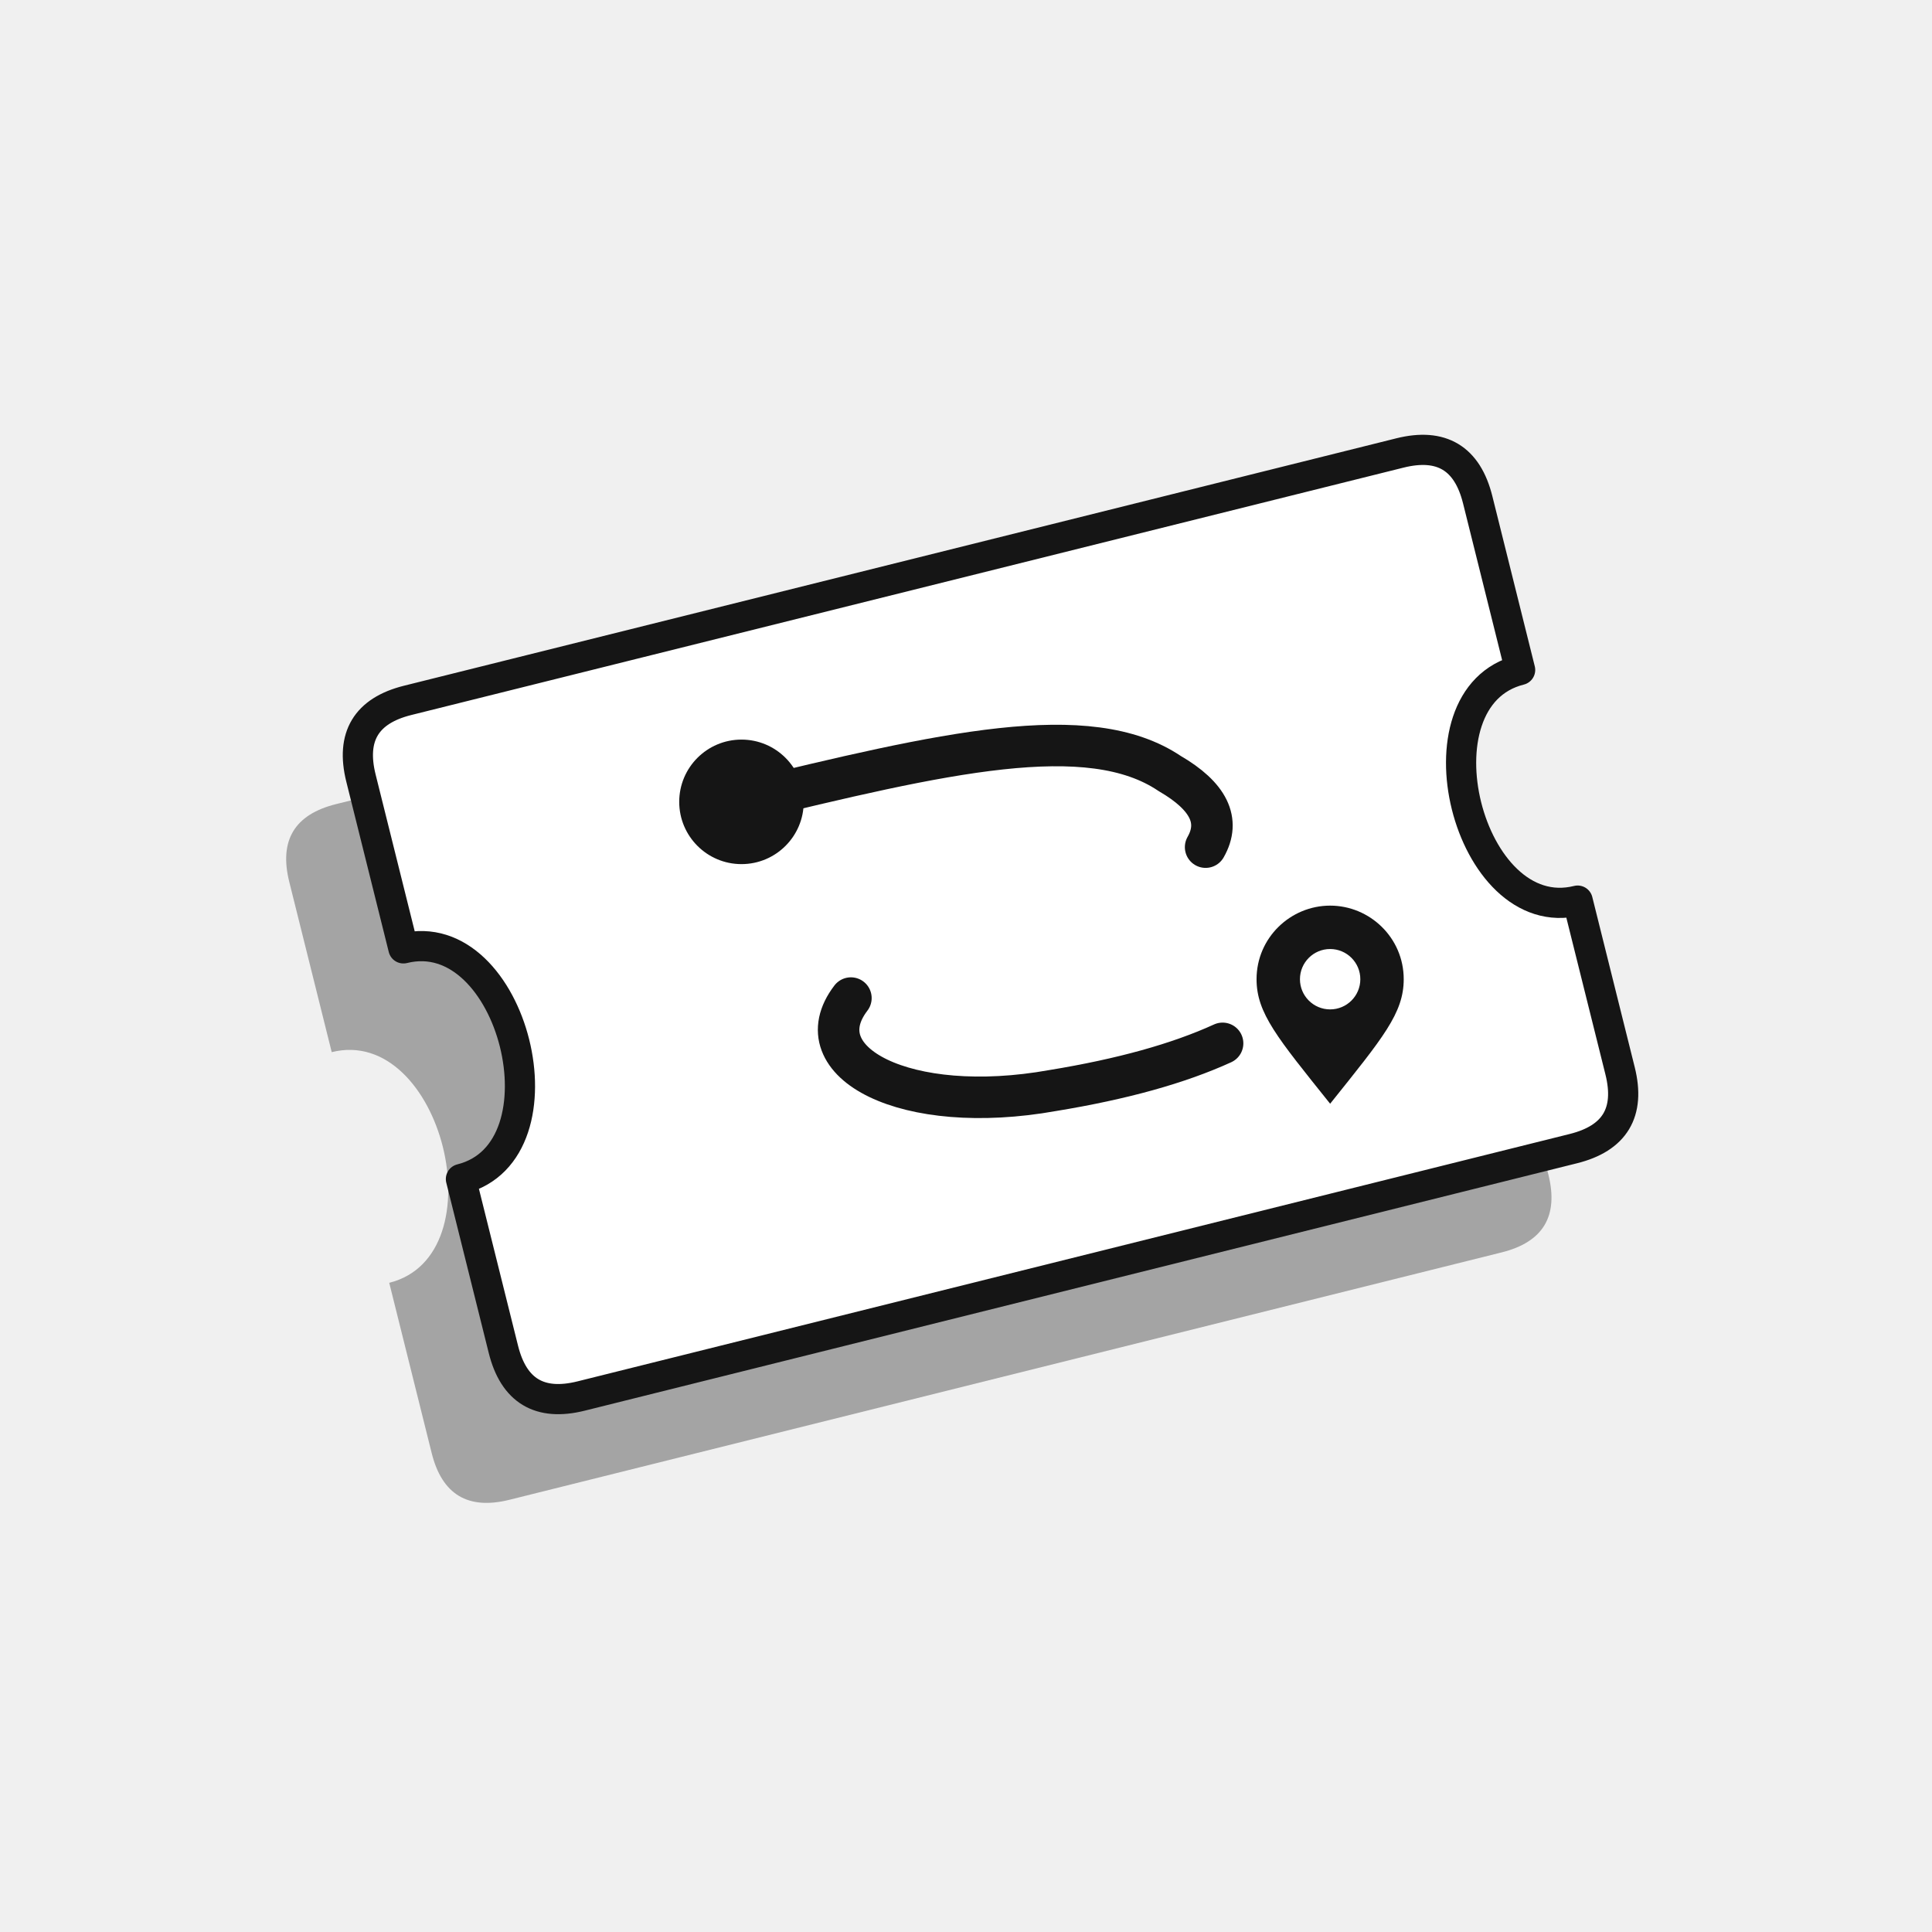
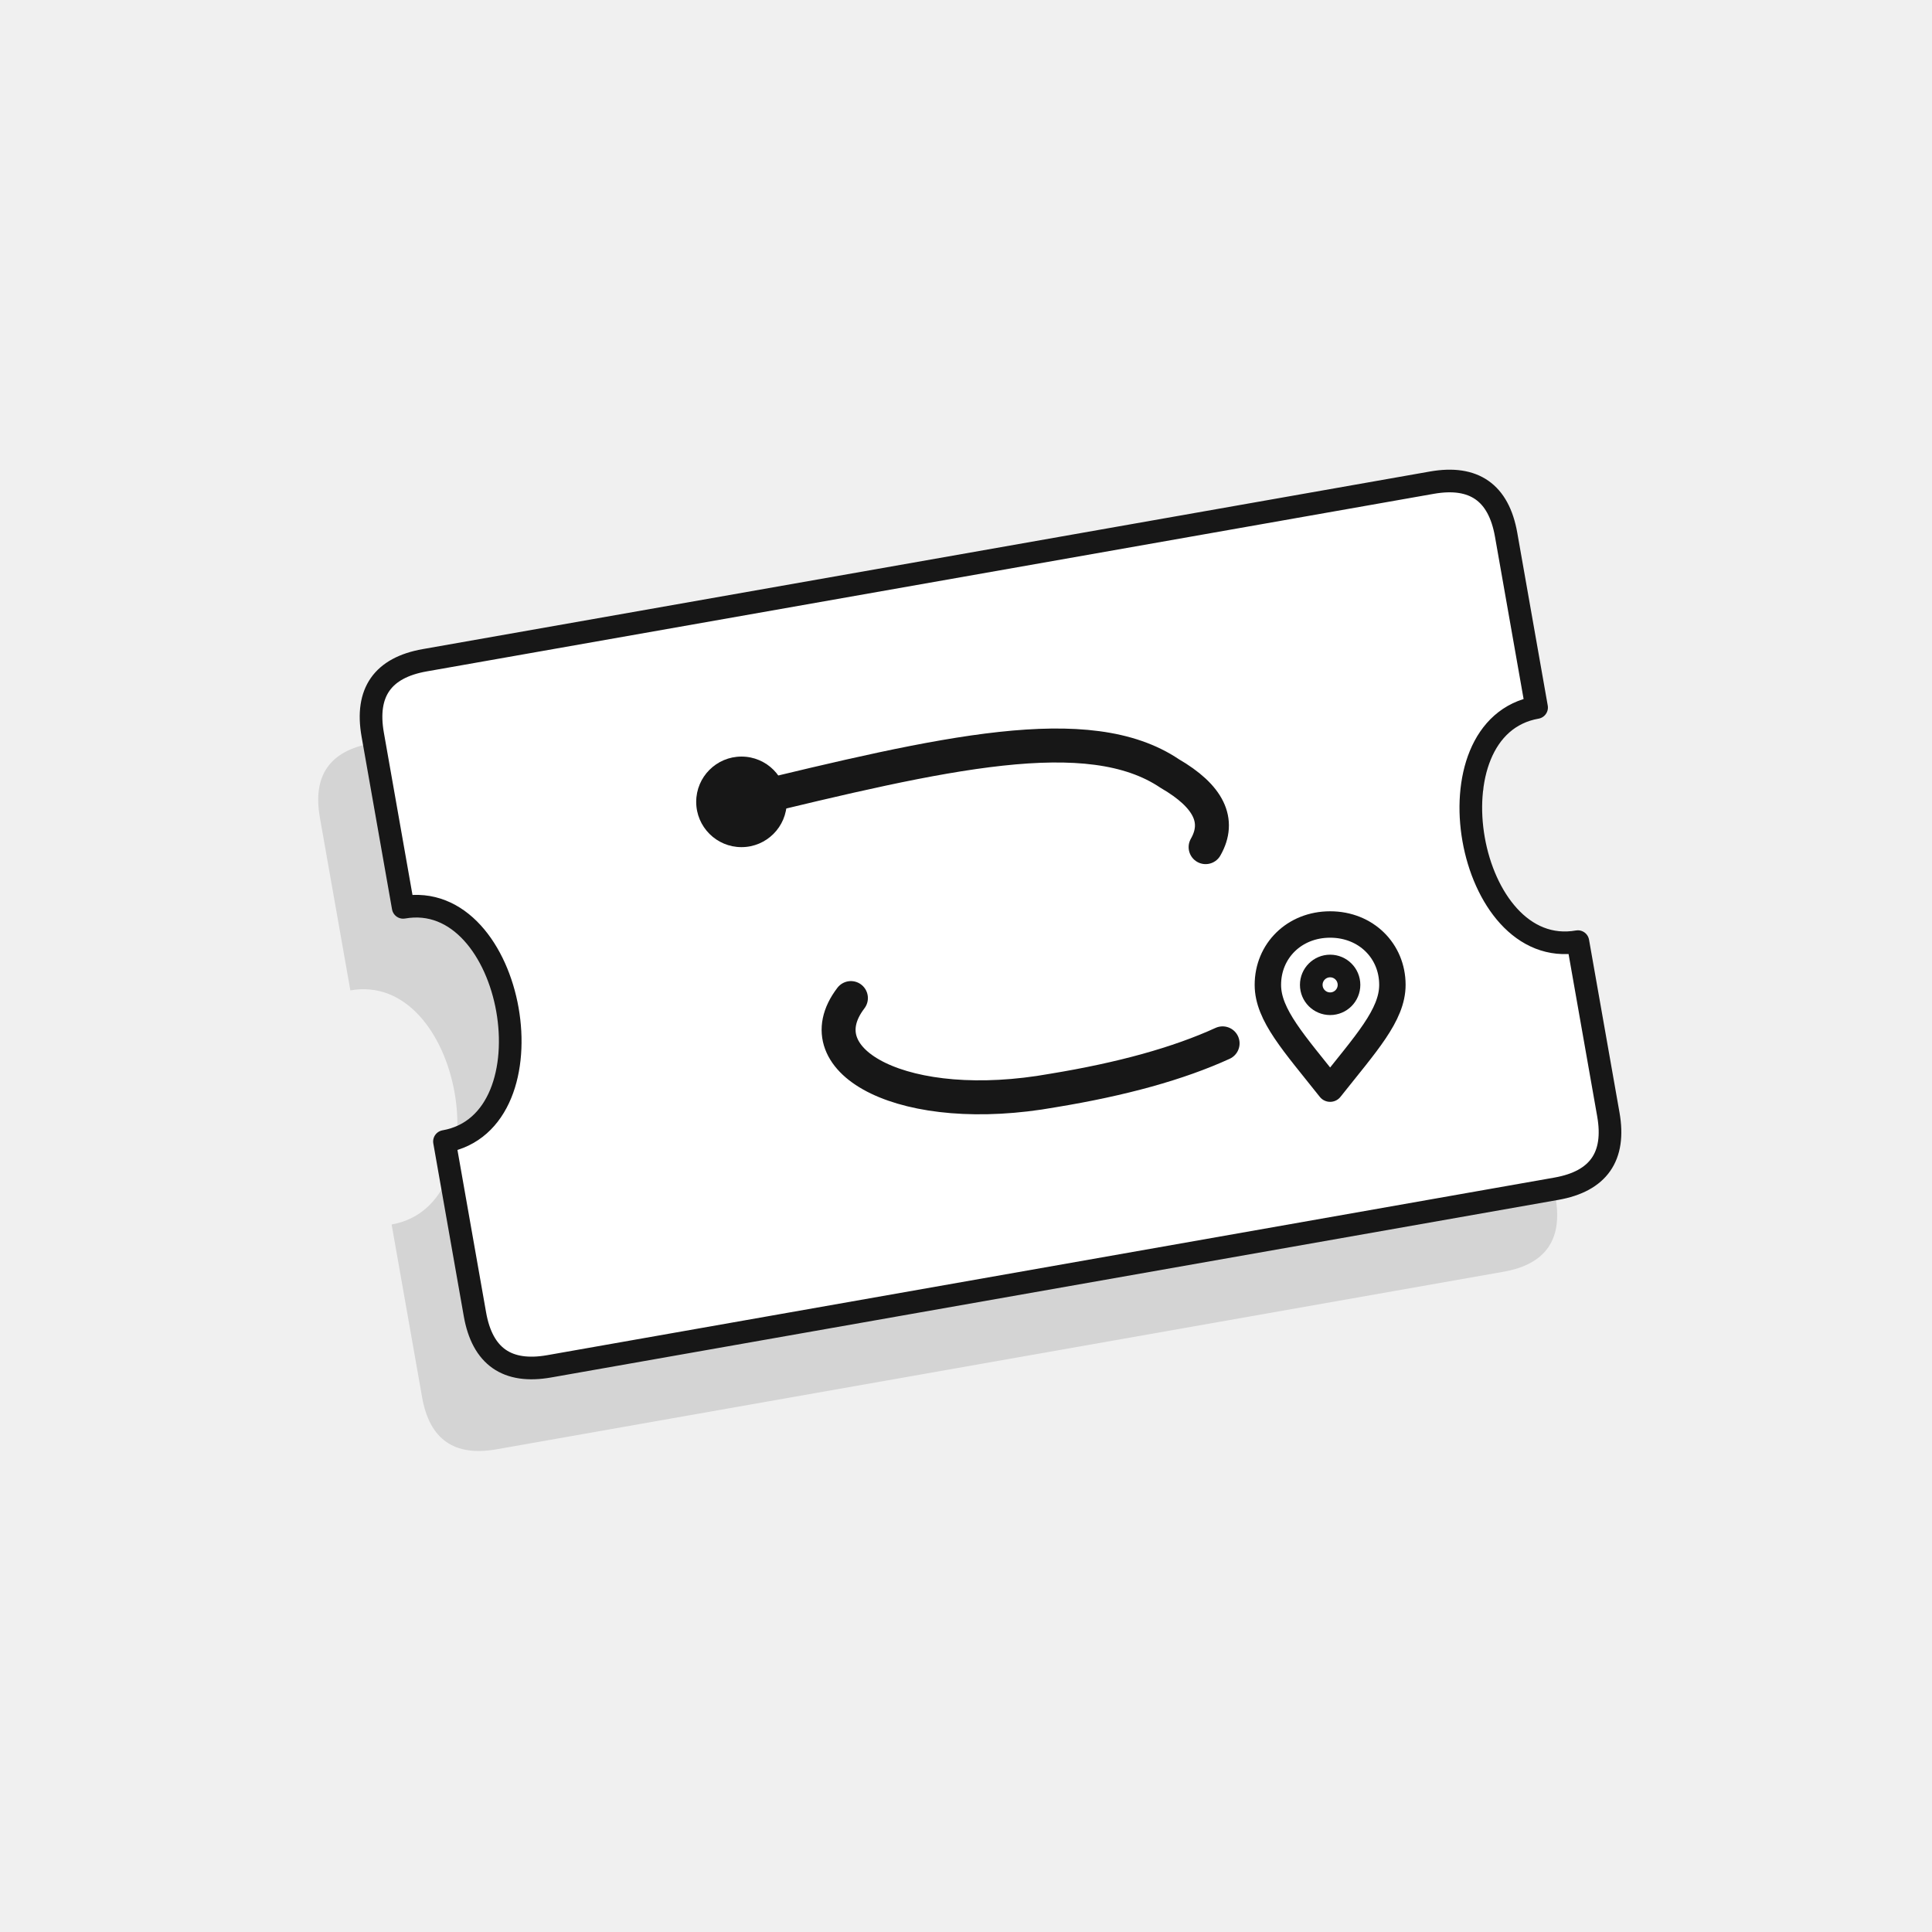
<svg xmlns="http://www.w3.org/2000/svg" viewBox="0 0 1024 1024">
  <g transform="translate(0 0) scale(1)">
    <g>
-       <g transform="translate(-38 55) rotate(-14 525 490)" fill="#A4A4A4">
+       <g transform="translate(-28 44) rotate(-10 525 490)" fill="#D4D4D4">
        <path d="M254 300H796Q830 300 830 334V427C770 427 770 553 830 553V646Q830 680 796 680H254Q220 680 220 646V553C280 553 280 427 220 427V334Q220 300 254 300Z" />
      </g>
-       <g transform="rotate(-14 525 490)">
-         <path fill="#FFFFFF" stroke="#151515" stroke-width="16" stroke-linejoin="round" d="M254 300H796Q830 300 830 334V427C770 427 770 553 830 553V646Q830 680 796 680H254Q220 680 220 646V553C280 553 280 427 220 427V334Q220 300 254 300Z" />
+       <g transform="rotate(-10 525 490)">
+         <path fill="#FFFFFF" stroke="#171717" stroke-width="12" stroke-linejoin="round" d="M254 300H796Q830 300 830 334V427C770 427 770 553 830 553V646Q830 680 796 680H254Q220 680 220 646V553C280 553 280 427 220 427V334Q220 300 254 300Z" />
      </g>
-       <g fill="none" stroke="#151515" stroke-linecap="round" stroke-linejoin="round">
-         <path d="M393 425C500 399 577 381 620 410Q651 428 639 449" stroke-width="22" />
-         <path d="M451 529C425 563 480 592 558 578Q613 569 648 553" stroke-width="22" />
+       <g fill="none" stroke="#171717" stroke-linecap="round" stroke-linejoin="round">
+         <path d="M393 425C500 399 577 381 620 410Q651 428 639 449" stroke-width="18" />
+         <path d="M451 529C425 563 480 592 558 578Q613 569 648 553" stroke-width="18" />
      </g>
-       <circle cx="393" cy="425" r="33" fill="#151515" />
-       <path fill="#151515" fill-rule="evenodd" d="M705 480C684 480 666 497 666 519C666 537 677 550 705 585C733 550 744 537 744 519C744 497 726 480 705 480ZM705 503A16 16 0 1 0 705 535A16 16 0 0 0 705 503Z" />
+       <circle cx="393" cy="425" r="24" fill="#171717" />
+       <g fill="none" stroke="#171717" stroke-width="14" stroke-linecap="round" stroke-linejoin="round">
+         <path d="M705 490C686 490 672 504 672 522C672 538 686 553 705 577C724 553 738 538 738 522C738 504 724 490 705 490Z" />
+         <circle cx="705" cy="522" r="10" stroke-width="12" />
+       </g>
    </g>
  </g>
</svg>
